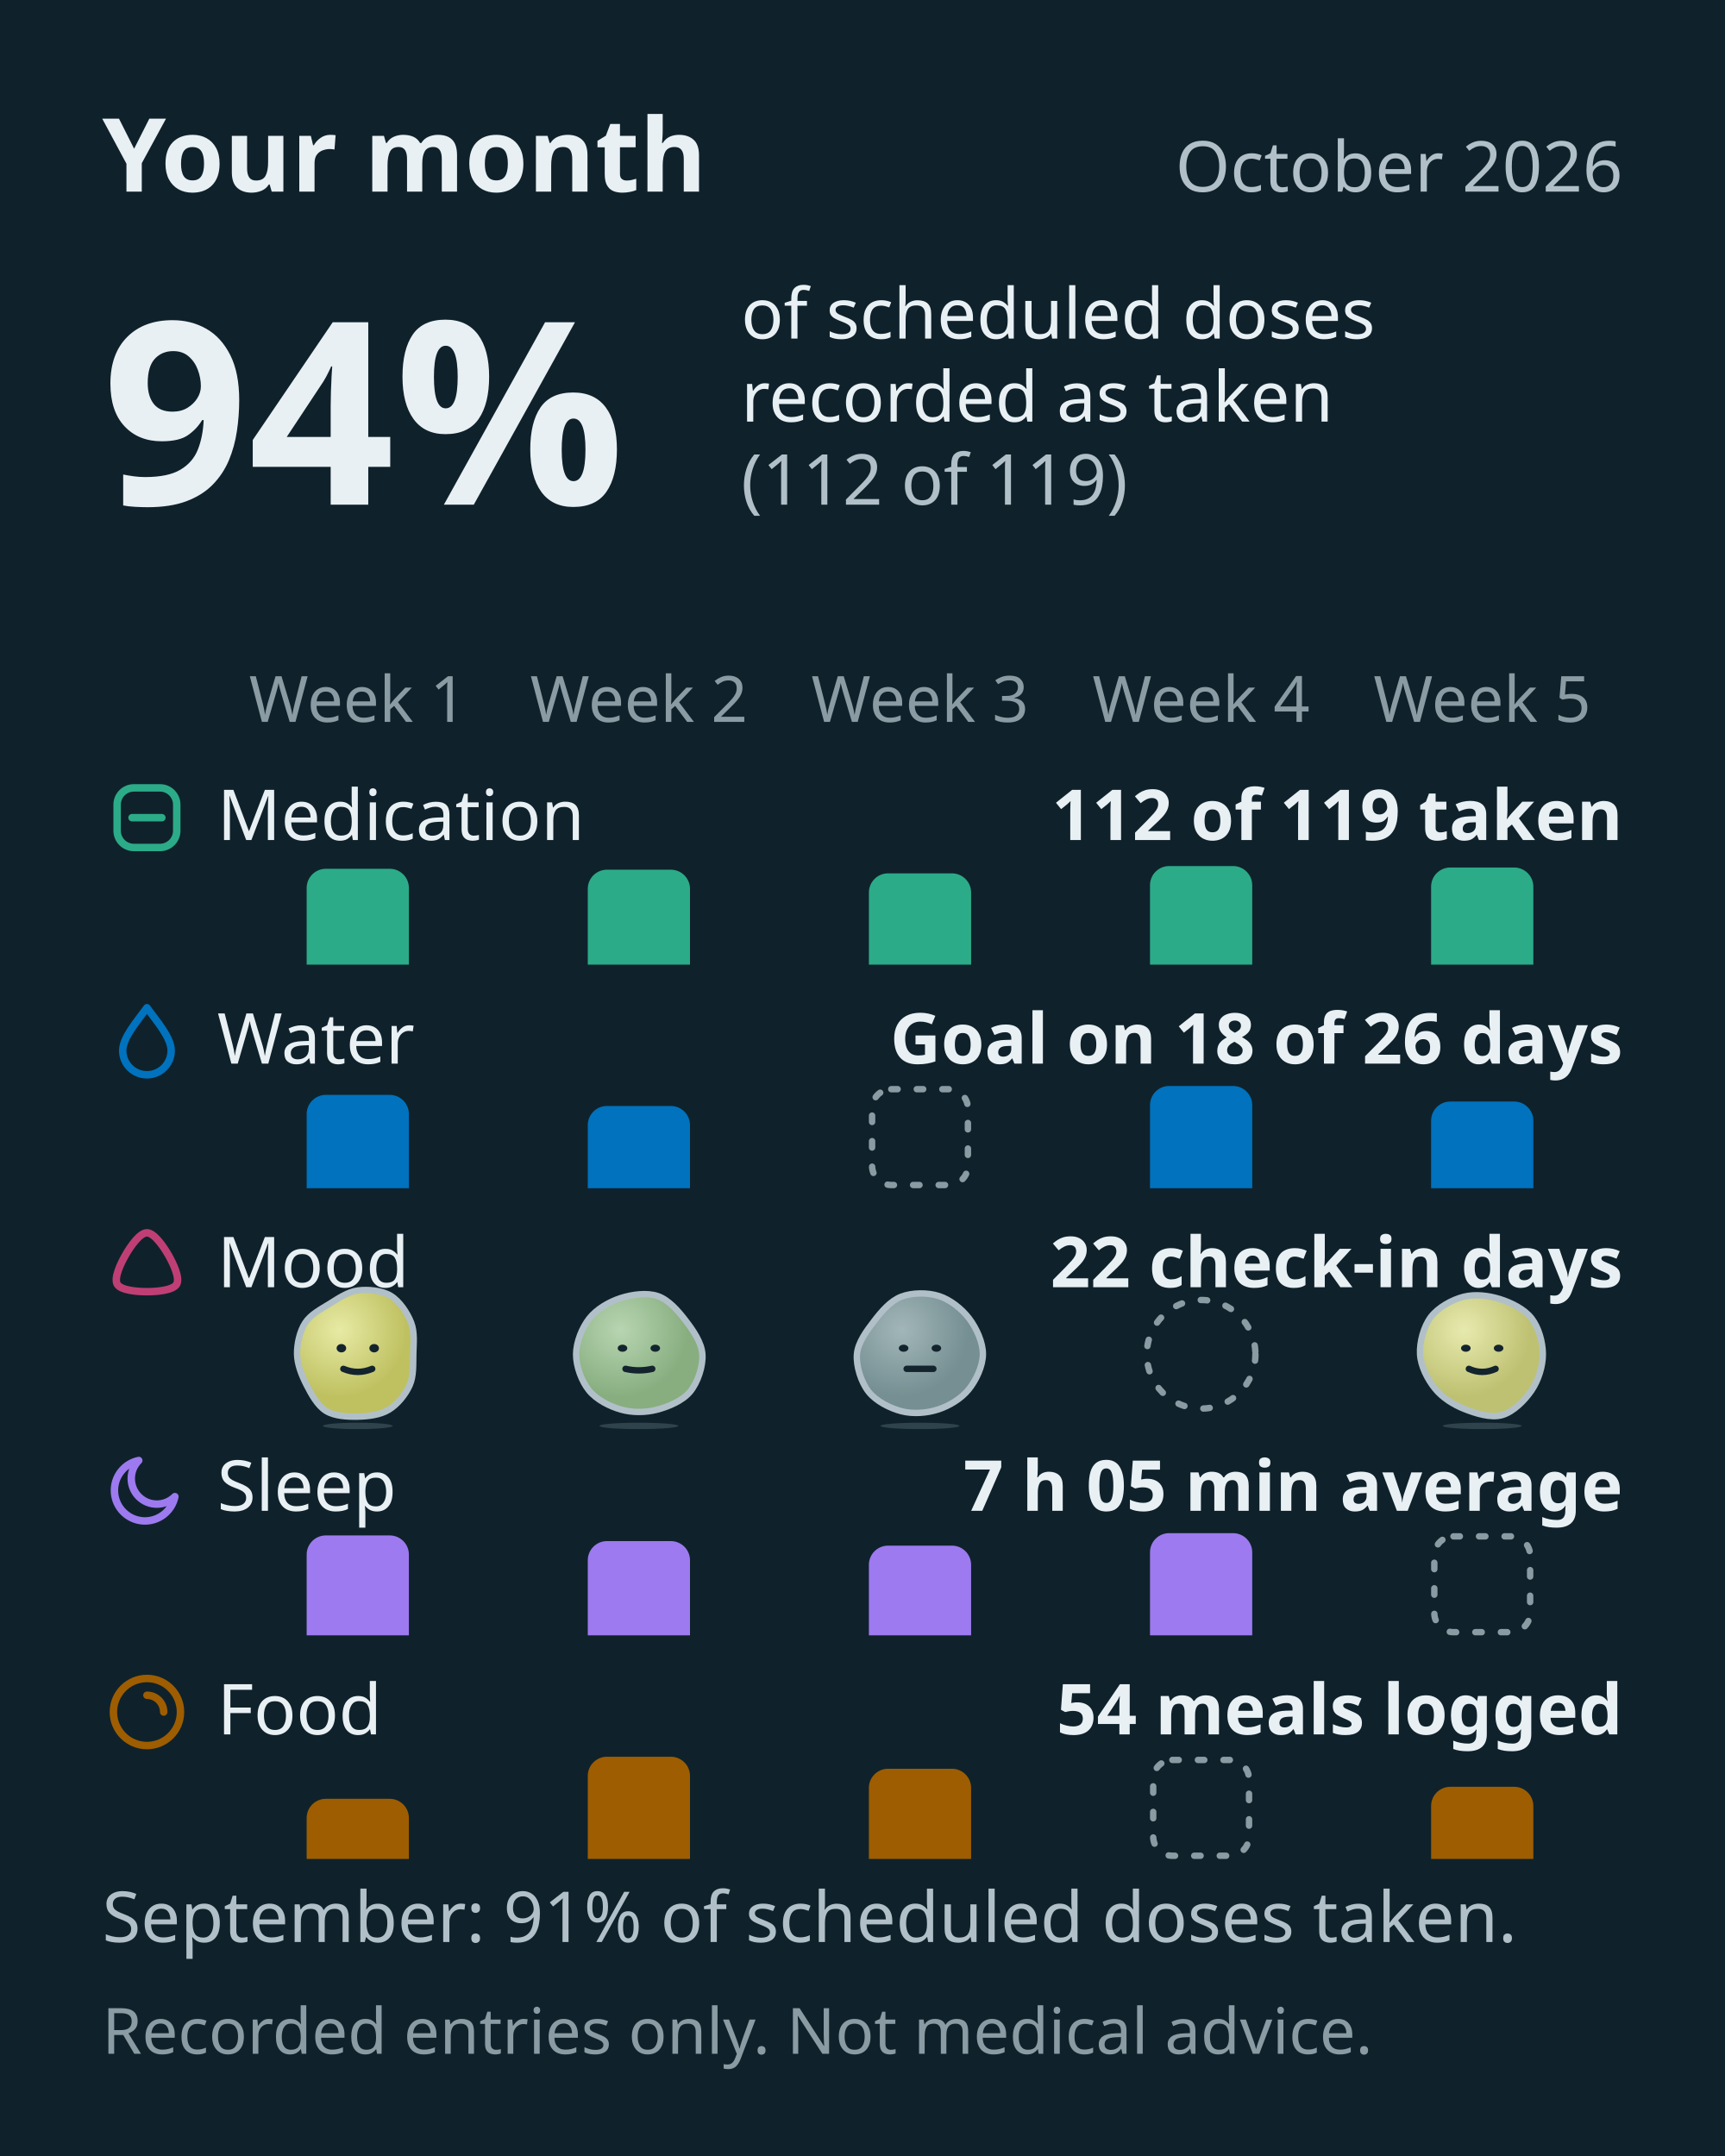
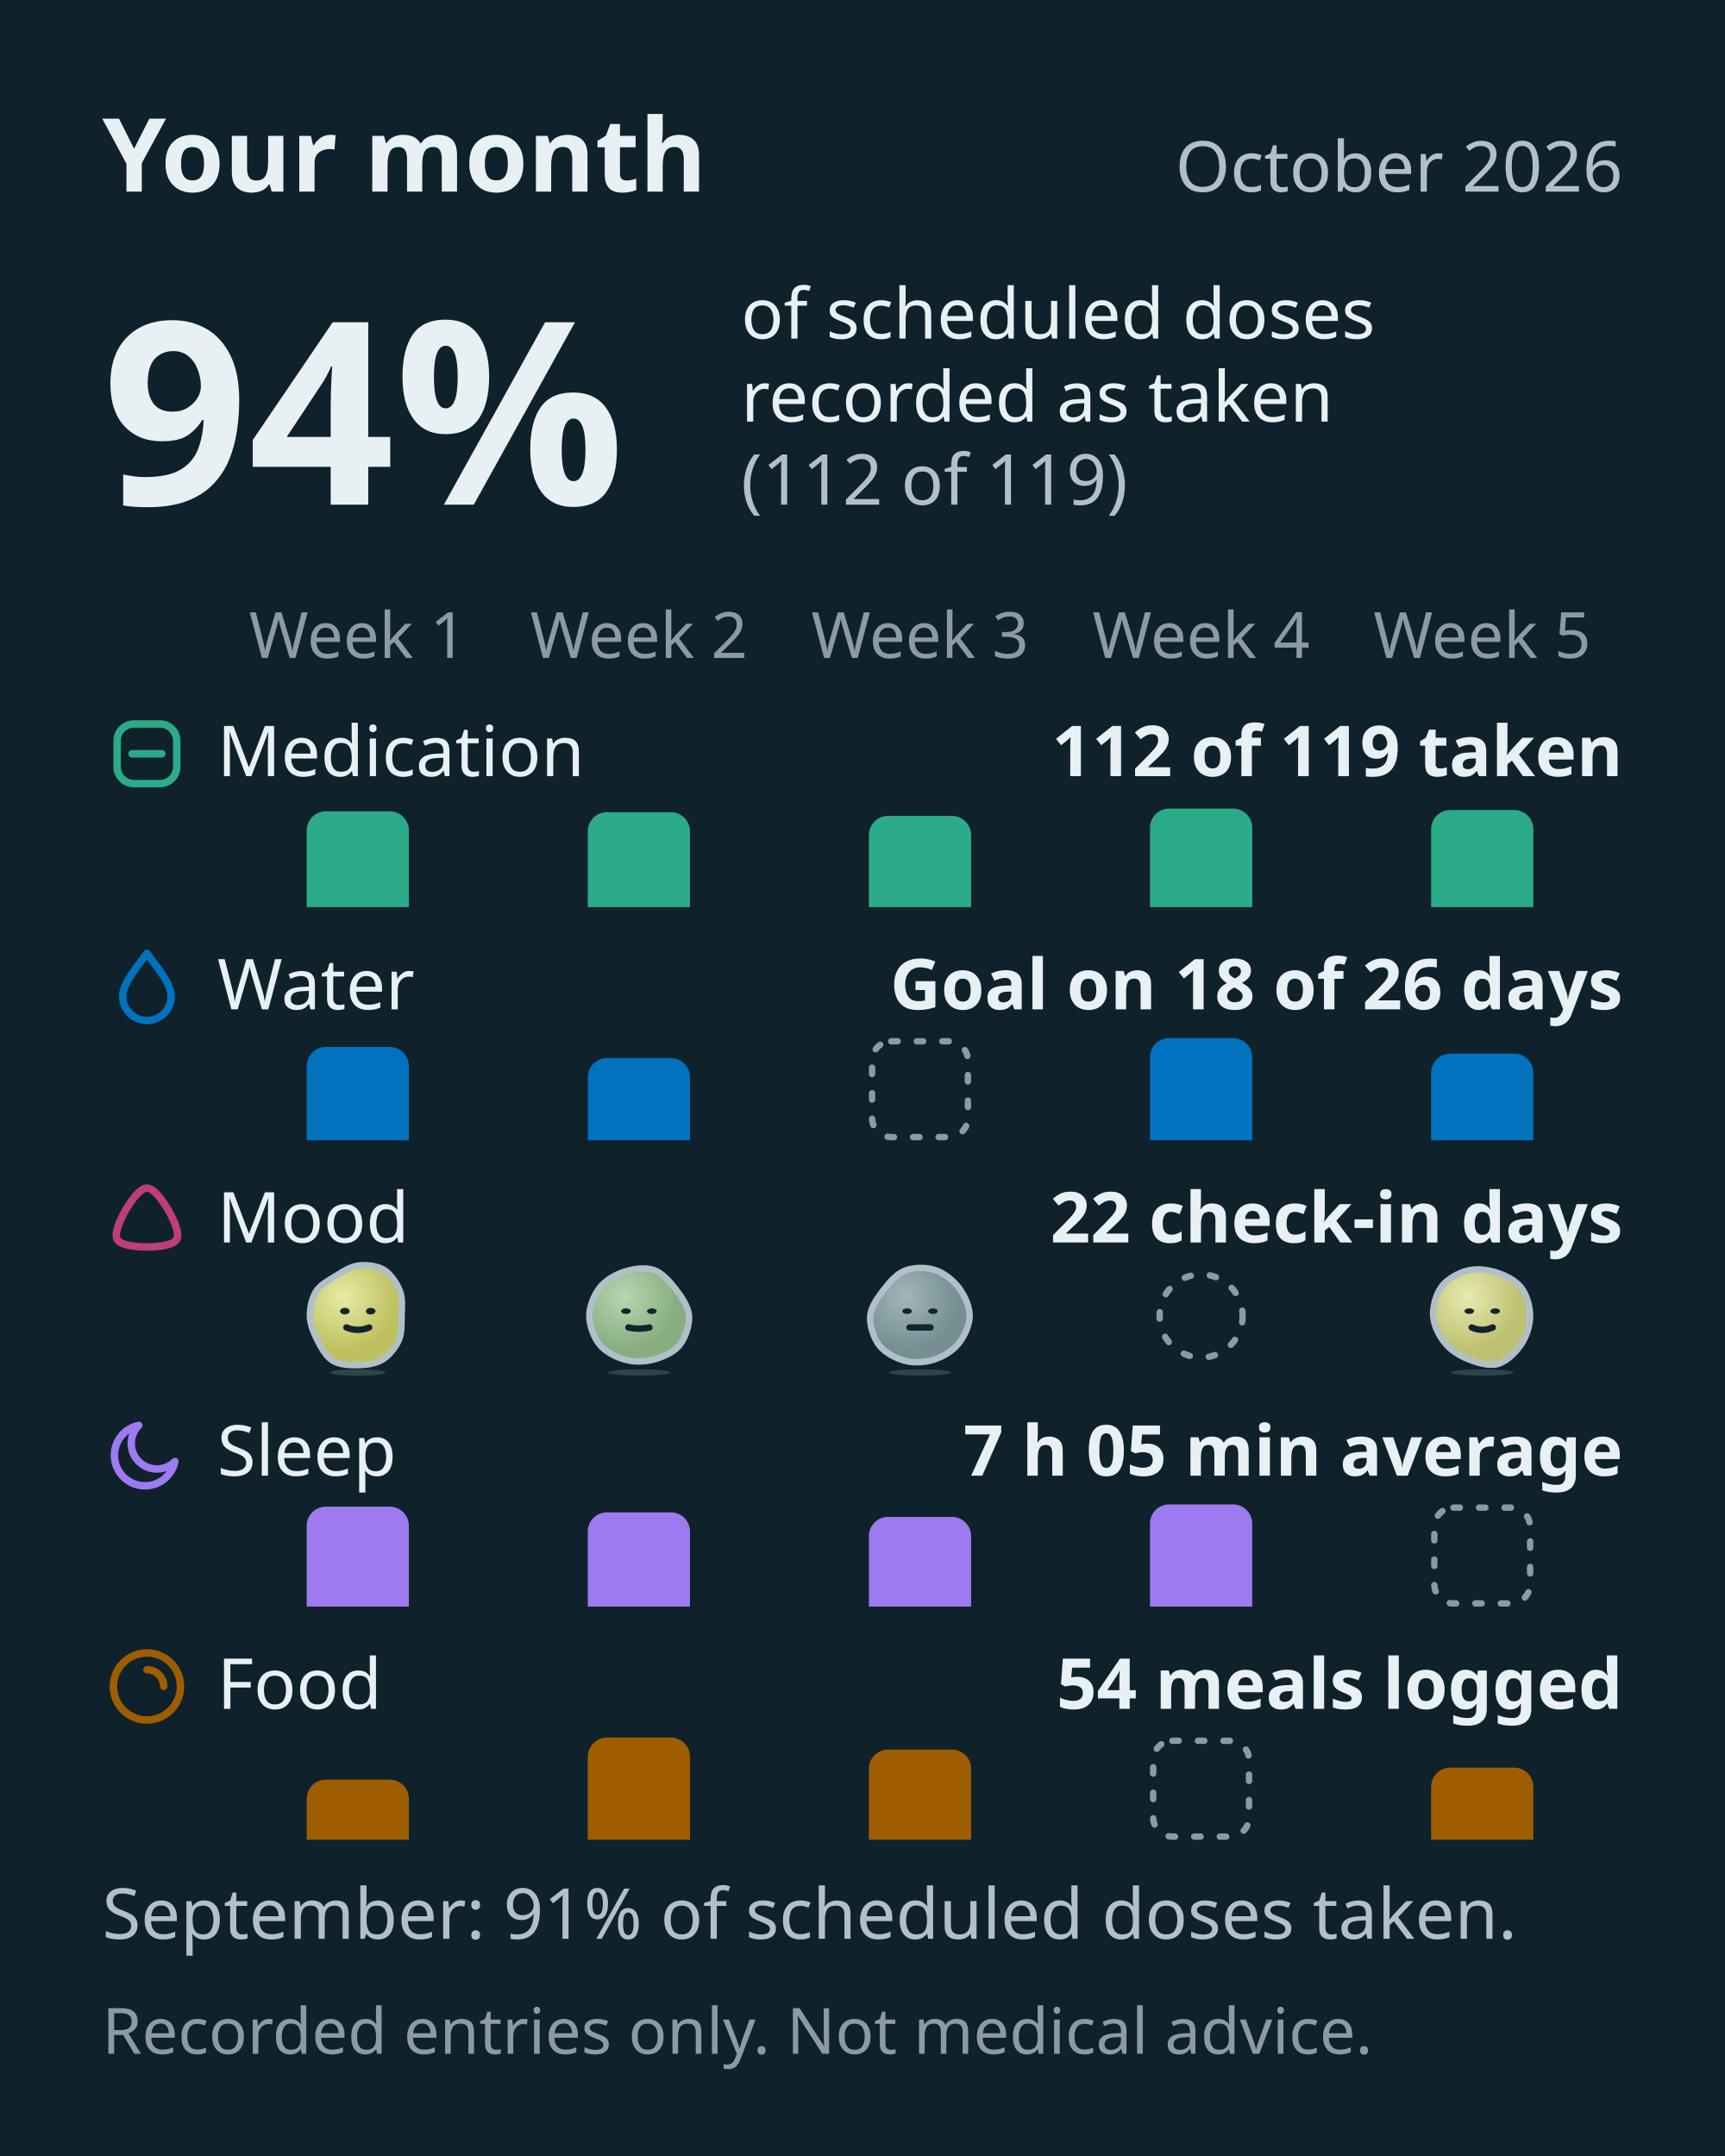
<svg xmlns="http://www.w3.org/2000/svg" width="1080" height="1350" viewBox="0 0 1080 1350">
  <defs>
-     <radialGradient id="g1" gradientUnits="userSpaceOnUse" cx="212.6" cy="832.8" r="41.8">
+     <radialGradient id="g1" gradientUnits="userSpaceOnUse" cx="215" cy="812" r="33">
      <stop offset="0" stop-color="#e7eaa4" />
      <stop offset="1" stop-color="#bfc161" />
    </radialGradient>
-     <radialGradient id="g2" gradientUnits="userSpaceOnUse" cx="388.6" cy="832.8" r="41.8">
+     <radialGradient id="g2" gradientUnits="userSpaceOnUse" cx="391" cy="812" r="33">
      <stop offset="0" stop-color="#b7d5b1" />
      <stop offset="1" stop-color="#88ae80" />
    </radialGradient>
-     <radialGradient id="g3" gradientUnits="userSpaceOnUse" cx="564.6" cy="832.8" r="41.8">
+     <radialGradient id="g3" gradientUnits="userSpaceOnUse" cx="567" cy="812" r="33">
      <stop offset="0" stop-color="#a2b6b8" />
      <stop offset="1" stop-color="#758f92" />
    </radialGradient>
-     <radialGradient id="g4" gradientUnits="userSpaceOnUse" cx="916.6" cy="832.8" r="41.8">
+     <radialGradient id="g4" gradientUnits="userSpaceOnUse" cx="919" cy="812" r="33">
      <stop offset="0" stop-color="#e7eaae" />
      <stop offset="1" stop-color="#bec171" />
    </radialGradient>
  </defs>
  <rect width="1080" height="1350" fill="#0f222b" />
  <text x="64" y="120" font-family="Geologica" font-weight="600" font-size="64" fill="#e8f0f4">Your month</text>
  <text x="1016" y="120" font-family="IBM Plex Sans" font-weight="500" font-size="44" fill="#b1c0c8" text-anchor="end">October 2026</text>
  <text x="64" y="316" font-family="Geologica" font-weight="600" font-size="160" fill="#e8f0f4">94%</text>
  <text x="464" y="212" font-family="IBM Plex Sans" font-weight="500" font-size="44" fill="#e8f0f4">of scheduled doses</text>
  <text x="464" y="264" font-family="IBM Plex Sans" font-weight="500" font-size="44" fill="#e8f0f4">recorded as taken</text>
  <text x="464" y="316" font-family="IBM Plex Sans" font-weight="400" font-size="44" fill="#b1c0c8">(112 of 119)</text>
-   <text x="224" y="452" font-family="IBM Plex Sans" font-weight="500" font-size="40" fill="#8b9ba3" text-anchor="middle">Week 1</text>
-   <text x="400" y="452" font-family="IBM Plex Sans" font-weight="500" font-size="40" fill="#8b9ba3" text-anchor="middle">Week 2</text>
-   <text x="576" y="452" font-family="IBM Plex Sans" font-weight="500" font-size="40" fill="#8b9ba3" text-anchor="middle">Week 3</text>
-   <text x="752" y="452" font-family="IBM Plex Sans" font-weight="500" font-size="40" fill="#8b9ba3" text-anchor="middle">Week 4</text>
-   <text x="928" y="452" font-family="IBM Plex Sans" font-weight="500" font-size="40" fill="#8b9ba3" text-anchor="middle">Week 5</text>
+   <text x="224" y="412" font-family="IBM Plex Sans" font-weight="500" font-size="40" fill="#8b9ba3" text-anchor="middle">Week 1</text>
+   <text x="400" y="412" font-family="IBM Plex Sans" font-weight="500" font-size="40" fill="#8b9ba3" text-anchor="middle">Week 2</text>
+   <text x="576" y="412" font-family="IBM Plex Sans" font-weight="500" font-size="40" fill="#8b9ba3" text-anchor="middle">Week 3</text>
+   <text x="752" y="412" font-family="IBM Plex Sans" font-weight="500" font-size="40" fill="#8b9ba3" text-anchor="middle">Week 4</text>
+   <text x="928" y="412" font-family="IBM Plex Sans" font-weight="500" font-size="40" fill="#8b9ba3" text-anchor="middle">Week 5</text>
  <g>
-     <rect x="73.33" y="493.33" width="37.33" height="37.33" rx="10.5" fill="none" stroke="#2cab88" stroke-width="4.67" stroke-linecap="round" stroke-linejoin="round" />
-     <line x1="82.67" y1="512" x2="101.33" y2="512" stroke="#2cab88" stroke-width="4.67" stroke-linecap="round" stroke-linejoin="round" />
+     <rect x="73.33" y="453.33" width="37.33" height="37.33" rx="10.5" fill="none" stroke="#2cab88" stroke-width="4.67" stroke-linecap="round" stroke-linejoin="round" />
+     <line x1="82.67" y1="472" x2="101.33" y2="472" stroke="#2cab88" stroke-width="4.67" stroke-linecap="round" stroke-linejoin="round" />
  </g>
-   <text x="136" y="526" font-family="IBM Plex Sans" font-weight="500" font-size="44" fill="#e8f0f4">Medication</text>
-   <text x="1016" y="526" font-family="IBM Plex Sans" font-weight="600" font-size="44" fill="#e8f0f4" text-anchor="end">112 of 119 taken</text>
+   <text x="136" y="486" font-family="IBM Plex Sans" font-weight="500" font-size="44" fill="#e8f0f4">Medication</text>
+   <text x="1016" y="486" font-family="IBM Plex Sans" font-weight="600" font-size="44" fill="#e8f0f4" text-anchor="end">112 of 119 taken</text>
  <g>
-     <path d="M192 604 L192 556 A12 12 0 0 1 204 544 L244 544 A12 12 0 0 1 256 556 L256 604 Z" fill="#2cab88" />
+     <path d="M192 568 L192 520 A12 12 0 0 1 204 508 L244 508 A12 12 0 0 1 256 520 L256 568 Z" fill="#2cab88" />
  </g>
  <g>
-     <path d="M368 604 L368 556.57 A12 12 0 0 1 380 544.57 L420 544.57 A12 12 0 0 1 432 556.57 L432 604 Z" fill="#2cab88" />
+     <path d="M368 568 L368 520.57 A12 12 0 0 1 380 508.57 L420 508.57 A12 12 0 0 1 432 520.57 L432 568 Z" fill="#2cab88" />
  </g>
  <g>
-     <path d="M544 604 L544 558.86 A12 12 0 0 1 556 546.86 L596 546.86 A12 12 0 0 1 608 558.86 L608 604 Z" fill="#2cab88" />
+     <path d="M544 568 L544 522.86 A12 12 0 0 1 556 510.86 L596 510.86 A12 12 0 0 1 608 522.86 L608 568 Z" fill="#2cab88" />
  </g>
  <g>
-     <path d="M720 604 L720 554.29 A12 12 0 0 1 732 542.29 L772 542.29 A12 12 0 0 1 784 554.29 L784 604 Z" fill="#2cab88" />
+     <path d="M720 568 L720 518.29 A12 12 0 0 1 732 506.29 L772 506.29 A12 12 0 0 1 784 518.29 L784 568 Z" fill="#2cab88" />
  </g>
  <g>
-     <path d="M896 604 L896 555.2 A12 12 0 0 1 908 543.2 L948 543.2 A12 12 0 0 1 960 555.2 L960 604 Z" fill="#2cab88" />
+     <path d="M896 568 L896 519.2 A12 12 0 0 1 908 507.2 L948 507.2 A12 12 0 0 1 960 519.2 L960 568 Z" fill="#2cab88" />
  </g>
  <g>
-     <path d="M92 631 C85.93 639.4 76.83 649.67 76.83 657.83 A15.17 15.17 0 0 0 107.17 657.83 C107.17 649.67 98.07 639.4 92 631 Z" fill="none" stroke="#0072be" stroke-width="4.67" stroke-linecap="round" stroke-linejoin="round" />
+     <path d="M92 597 C85.93 605.4 76.83 615.67 76.83 623.83 A15.17 15.17 0 0 0 107.17 623.83 C107.17 615.67 98.07 605.4 92 597 Z" fill="none" stroke="#0072be" stroke-width="4.67" stroke-linecap="round" stroke-linejoin="round" />
  </g>
-   <text x="136" y="666" font-family="IBM Plex Sans" font-weight="500" font-size="44" fill="#e8f0f4">Water</text>
-   <text x="1016" y="666" font-family="IBM Plex Sans" font-weight="600" font-size="44" fill="#e8f0f4" text-anchor="end">Goal on 18 of 26 days</text>
+   <text x="136" y="632" font-family="IBM Plex Sans" font-weight="500" font-size="44" fill="#e8f0f4">Water</text>
+   <text x="1016" y="632" font-family="IBM Plex Sans" font-weight="600" font-size="44" fill="#e8f0f4" text-anchor="end">Goal on 18 of 26 days</text>
  <g>
-     <path d="M192 744 L192 697.57 A12 12 0 0 1 204 685.57 L244 685.57 A12 12 0 0 1 256 697.57 L256 744 Z" fill="#0072be" />
+     <path d="M192 714 L192 667.57 A12 12 0 0 1 204 655.57 L244 655.57 A12 12 0 0 1 256 667.57 L256 714 Z" fill="#0072be" />
  </g>
  <g>
-     <path d="M368 744 L368 704.52 A12 12 0 0 1 380 692.52 L420 692.52 A12 12 0 0 1 432 704.52 L432 744 Z" fill="#0072be" />
+     <path d="M368 714 L368 674.52 A12 12 0 0 1 380 662.52 L420 662.52 A12 12 0 0 1 432 674.52 L432 714 Z" fill="#0072be" />
  </g>
  <g>
-     <rect x="546" y="682" width="60" height="60" rx="12" fill="none" stroke="#8b9ba3" stroke-width="4" stroke-linecap="round" stroke-linejoin="round" stroke-dasharray="4 12" />
+     <rect x="546" y="652" width="60" height="60" rx="12" fill="none" stroke="#8b9ba3" stroke-width="4" stroke-linecap="round" stroke-linejoin="round" stroke-dasharray="4 12" />
  </g>
  <g>
-     <path d="M720 744 L720 692 A12 12 0 0 1 732 680 L772 680 A12 12 0 0 1 784 692 L784 744 Z" fill="#0072be" />
+     <path d="M720 714 L720 662 A12 12 0 0 1 732 650 L772 650 A12 12 0 0 1 784 662 L784 714 Z" fill="#0072be" />
  </g>
  <g>
-     <path d="M896 744 L896 701.74 A12 12 0 0 1 908 689.74 L948 689.74 A12 12 0 0 1 960 701.74 L960 744 Z" fill="#0072be" />
+     <path d="M896 714 L896 671.74 A12 12 0 0 1 908 659.74 L948 659.74 A12 12 0 0 1 960 671.74 L960 714 Z" fill="#0072be" />
  </g>
  <g>
-     <path d="M92 771.93 C96.45 771.93 102.24 780.33 105.34 785.7 C108.44 791.07 112.81 800.28 110.59 804.13 C108.37 807.98 98.2 808.8 92 808.8 C85.8 808.8 75.63 807.98 73.41 804.13 C71.19 800.28 75.56 791.07 78.66 785.7 C81.76 780.33 87.55 771.93 92 771.93 Z" fill="none" stroke="#bf3f75" stroke-width="4.67" stroke-linecap="round" stroke-linejoin="round" />
+     <path d="M92 743.93 C96.45 743.93 102.24 752.33 105.34 757.7 C108.44 763.07 112.81 772.28 110.59 776.13 C108.37 779.98 98.2 780.8 92 780.8 C85.8 780.8 75.63 779.98 73.41 776.13 C71.19 772.28 75.56 763.07 78.66 757.7 C81.76 752.33 87.55 743.93 92 743.93 Z" fill="none" stroke="#bf3f75" stroke-width="4.67" stroke-linecap="round" stroke-linejoin="round" />
  </g>
-   <text x="136" y="806" font-family="IBM Plex Sans" font-weight="500" font-size="44" fill="#e8f0f4">Mood</text>
-   <text x="1016" y="806" font-family="IBM Plex Sans" font-weight="600" font-size="44" fill="#e8f0f4" text-anchor="end">22 check-in days</text>
+   <text x="136" y="778" font-family="IBM Plex Sans" font-weight="500" font-size="44" fill="#e8f0f4">Mood</text>
+   <text x="1016" y="778" font-family="IBM Plex Sans" font-weight="600" font-size="44" fill="#e8f0f4" text-anchor="end">22 check-in days</text>
  <g>
-     <ellipse cx="224" cy="892.84" rx="21.85" ry="2" fill="#2f434d" />
-     <path d="M258.76 848 C258.61 854.53 259.07 861.55 256.52 867.34 C253.97 873.13 248.88 879.44 243.46 882.72 C238.04 886.01 230.56 886.92 224 887.04 C217.44 887.17 209.47 886.8 204.11 883.48 C198.76 880.16 194.89 873.02 191.87 867.11 C188.85 861.19 186.14 854.45 185.99 848 C185.85 841.55 187.63 833.65 191.01 828.38 C194.4 823.12 200.8 819.81 206.3 816.42 C211.8 813.03 217.62 808.9 224 808.05 C230.38 807.2 239 807.97 244.56 811.31 C250.13 814.66 255.04 822.02 257.4 828.14 C259.77 834.25 258.9 841.47 258.76 848 Z" fill="url(#g1)" stroke="#b1c0c8" stroke-width="4" stroke-linecap="round" stroke-linejoin="round" />
-     <ellipse cx="213.74" cy="844.2" rx="3" ry="2.62" fill="#13242e" />
-     <ellipse cx="234.26" cy="844.2" rx="3" ry="2.62" fill="#13242e" />
-     <path d="M214.97 857.12 Q224 860.92 233.03 857.12" fill="none" stroke="#13242e" stroke-width="4" stroke-linecap="round" stroke-linejoin="round" />
+     <ellipse cx="224" cy="859.4" rx="17.25" ry="2" fill="#2f434d" />
+     <path d="M251.44 824 C251.32 829.16 251.69 834.7 249.68 839.27 C247.66 843.84 243.65 848.82 239.37 851.41 C235.09 854.01 229.18 854.72 224 854.82 C218.82 854.92 212.53 854.64 208.3 852.01 C204.07 849.39 201.02 843.75 198.64 839.08 C196.25 834.41 194.11 829.09 193.99 824 C193.88 818.91 195.29 812.67 197.96 808.51 C200.63 804.36 205.69 801.74 210.03 799.07 C214.37 796.39 218.97 793.13 224 792.46 C229.03 791.79 235.84 792.39 240.24 795.04 C244.63 797.68 248.5 803.49 250.37 808.32 C252.24 813.14 251.56 818.84 251.44 824 Z" fill="url(#g1)" stroke="#b1c0c8" stroke-width="4" stroke-linecap="round" stroke-linejoin="round" />
+     <ellipse cx="215.9" cy="821" rx="3" ry="2.07" fill="#13242e" />
+     <ellipse cx="232.1" cy="821" rx="3" ry="2.07" fill="#13242e" />
+     <path d="M216.87 831.2 Q224 834.2 231.13 831.2" fill="none" stroke="#13242e" stroke-width="4" stroke-linecap="round" stroke-linejoin="round" />
  </g>
  <g>
-     <ellipse cx="400" cy="892.84" rx="24.7" ry="2" fill="#2f434d" />
-     <path d="M439.76 848 C440.26 855.43 436.89 865.56 432.14 871.35 C427.39 877.14 418.51 880.83 411.28 882.71 C404.05 884.59 395.83 884.63 388.75 882.62 C381.67 880.62 373.47 876.45 368.79 870.68 C364.11 864.91 360.65 855.53 360.69 848 C360.72 840.47 364.35 831.34 368.99 825.47 C373.64 819.61 381.43 815.13 388.57 812.81 C395.71 810.5 405.07 809.23 411.84 811.56 C418.61 813.89 424.54 820.72 429.19 826.79 C433.85 832.86 439.27 840.57 439.76 848 Z" fill="url(#g2)" stroke="#b1c0c8" stroke-width="4" stroke-linecap="round" stroke-linejoin="round" />
-     <ellipse cx="389.74" cy="844.2" rx="3" ry="2.22" fill="#13242e" />
-     <ellipse cx="410.26" cy="844.2" rx="3" ry="2.22" fill="#13242e" />
-     <path d="M391.64 857.12 Q400 859.02 408.36 857.12" fill="none" stroke="#13242e" stroke-width="4" stroke-linecap="round" stroke-linejoin="round" />
+     <ellipse cx="400" cy="859.4" rx="19.5" ry="2" fill="#2f434d" />
+     <path d="M431.39 824 C431.78 829.86 429.12 837.87 425.37 842.43 C421.62 847 414.61 849.92 408.9 851.4 C403.2 852.89 396.71 852.92 391.12 851.33 C385.53 849.75 379.05 846.46 375.36 841.9 C371.67 837.35 368.94 829.95 368.96 824 C368.99 818.05 371.85 810.84 375.52 806.21 C379.19 801.59 385.34 798.05 390.97 796.22 C396.61 794.39 404 793.4 409.35 795.23 C414.69 797.07 419.37 802.46 423.05 807.26 C426.72 812.05 431.01 818.14 431.39 824 Z" fill="url(#g2)" stroke="#b1c0c8" stroke-width="4" stroke-linecap="round" stroke-linejoin="round" />
+     <ellipse cx="391.9" cy="821" rx="3" ry="1.76" fill="#13242e" />
+     <ellipse cx="408.1" cy="821" rx="3" ry="1.76" fill="#13242e" />
+     <path d="M393.4 831.2 Q400 832.7 406.6 831.2" fill="none" stroke="#13242e" stroke-width="4" stroke-linecap="round" stroke-linejoin="round" />
  </g>
  <g>
-     <ellipse cx="576" cy="892.84" rx="24.7" ry="2" fill="#2f434d" />
-     <path d="M615.39 848 C615.33 855.41 611.12 864.34 606.42 870.1 C601.73 875.87 594.24 880.34 587.24 882.6 C580.24 884.86 571.66 885.52 564.41 883.66 C557.17 881.79 548.43 877.35 543.78 871.41 C539.13 865.47 535.92 855.38 536.51 848 C537.1 840.62 542.68 833.16 547.31 827.15 C551.93 821.14 557.52 814.54 564.28 811.94 C571.04 809.33 580.77 809.24 587.85 811.52 C594.94 813.8 602.21 819.54 606.8 825.62 C611.39 831.7 615.45 840.59 615.39 848 Z" fill="url(#g3)" stroke="#b1c0c8" stroke-width="4" stroke-linecap="round" stroke-linejoin="round" />
-     <ellipse cx="565.74" cy="844.2" rx="3" ry="2.22" fill="#13242e" />
-     <ellipse cx="586.26" cy="844.2" rx="3" ry="2.22" fill="#13242e" />
-     <path d="M567.64 857.12 Q576 857.12 584.36 857.12" fill="none" stroke="#13242e" stroke-width="4" stroke-linecap="round" stroke-linejoin="round" />
+     <ellipse cx="576" cy="859.4" rx="19.5" ry="2" fill="#2f434d" />
+     <path d="M607.1 824 C607.05 829.85 603.72 836.9 600.02 841.45 C596.32 846 590.4 849.53 584.87 851.31 C579.35 853.1 572.57 853.62 566.85 852.15 C561.13 850.68 554.23 847.17 550.56 842.48 C546.89 837.79 544.36 829.82 544.82 824 C545.29 818.18 549.69 812.29 553.35 807.54 C557 802.8 561.41 797.59 566.75 795.53 C572.08 793.47 579.76 793.4 585.36 795.2 C590.95 797 596.69 801.53 600.32 806.33 C603.94 811.13 607.15 818.15 607.1 824 Z" fill="url(#g3)" stroke="#b1c0c8" stroke-width="4" stroke-linecap="round" stroke-linejoin="round" />
+     <ellipse cx="567.9" cy="821" rx="3" ry="1.76" fill="#13242e" />
+     <ellipse cx="584.1" cy="821" rx="3" ry="1.76" fill="#13242e" />
+     <path d="M569.4 831.2 Q576 831.2 582.6 831.2" fill="none" stroke="#13242e" stroke-width="4" stroke-linecap="round" stroke-linejoin="round" />
  </g>
  <g>
-     <circle cx="752" cy="848" r="34" fill="none" stroke="#8b9ba3" stroke-width="4" stroke-linecap="round" stroke-linejoin="round" stroke-dasharray="4 12" />
+     <circle cx="752" cy="824" r="26" fill="none" stroke="#8b9ba3" stroke-width="4" stroke-linecap="round" stroke-linejoin="round" stroke-dasharray="4 12" />
  </g>
  <g>
-     <ellipse cx="928" cy="892.84" rx="24.7" ry="2" fill="#2f434d" />
-     <path d="M965.96 848 C965.97 855.5 963.24 864.16 958.98 870.51 C954.71 876.86 947.4 884.14 940.38 886.11 C933.36 888.07 923.86 885.04 916.86 882.27 C909.87 879.5 903.05 875.2 898.42 869.49 C893.79 863.78 889.51 855.48 889.08 848 C888.65 840.52 891.31 830.64 895.84 824.64 C900.38 818.64 909.07 813.86 916.3 812 C923.53 810.14 932.11 811.22 939.22 813.47 C946.33 815.72 954.49 819.76 958.94 825.52 C963.4 831.27 965.96 840.5 965.96 848 Z" fill="url(#g4)" stroke="#b1c0c8" stroke-width="4" stroke-linecap="round" stroke-linejoin="round" />
-     <ellipse cx="917.74" cy="844.2" rx="3" ry="2.22" fill="#13242e" />
-     <ellipse cx="938.26" cy="844.2" rx="3" ry="2.22" fill="#13242e" />
-     <path d="M919.64 857.12 Q928 860.92 936.36 857.12" fill="none" stroke="#13242e" stroke-width="4" stroke-linecap="round" stroke-linejoin="round" />
+     <ellipse cx="928" cy="859.4" rx="19.5" ry="2" fill="#2f434d" />
+     <path d="M957.97 824 C957.98 829.92 955.82 836.75 952.46 841.77 C949.09 846.78 943.32 852.54 937.77 854.08 C932.23 855.63 924.73 853.24 919.21 851.06 C913.69 848.87 908.3 845.48 904.65 840.97 C900.99 836.46 897.61 829.9 897.28 824 C896.94 818.1 899.03 810.29 902.61 805.55 C906.19 800.82 913.06 797.05 918.77 795.58 C924.47 794.11 931.25 794.96 936.86 796.74 C942.47 798.52 948.91 801.71 952.43 806.25 C955.95 810.79 957.97 818.08 957.97 824 Z" fill="url(#g4)" stroke="#b1c0c8" stroke-width="4" stroke-linecap="round" stroke-linejoin="round" />
+     <ellipse cx="919.9" cy="821" rx="3" ry="1.76" fill="#13242e" />
+     <ellipse cx="936.1" cy="821" rx="3" ry="1.76" fill="#13242e" />
+     <path d="M921.4 831.2 Q928 834.2 934.6 831.2" fill="none" stroke="#13242e" stroke-width="4" stroke-linecap="round" stroke-linejoin="round" />
  </g>
  <g>
-     <path d="M109.5 937.13 A19.13 19.13 0 1 1 86.87 914.5 A15.4 15.4 0 0 0 109.5 937.13 Z" fill="none" stroke="#9d7aef" stroke-width="4.67" stroke-linecap="round" stroke-linejoin="round" />
+     <path d="M109.5 915.13 A19.13 19.13 0 1 1 86.87 892.5 A15.4 15.4 0 0 0 109.5 915.13 Z" fill="none" stroke="#9d7aef" stroke-width="4.67" stroke-linecap="round" stroke-linejoin="round" />
  </g>
-   <text x="136" y="946" font-family="IBM Plex Sans" font-weight="500" font-size="44" fill="#e8f0f4">Sleep</text>
-   <text x="1016" y="946" font-family="IBM Plex Sans" font-weight="600" font-size="44" fill="#e8f0f4" text-anchor="end">7 h 05 min average</text>
+   <text x="136" y="924" font-family="IBM Plex Sans" font-weight="500" font-size="44" fill="#e8f0f4">Sleep</text>
+   <text x="1016" y="924" font-family="IBM Plex Sans" font-weight="600" font-size="44" fill="#e8f0f4" text-anchor="end">7 h 05 min average</text>
  <g>
-     <path d="M192 1024 L192 973.42 A12 12 0 0 1 204 961.42 L244 961.42 A12 12 0 0 1 256 973.42 L256 1024 Z" fill="#9d7aef" />
+     <path d="M192 1006 L192 955.42 A12 12 0 0 1 204 943.42 L244 943.42 A12 12 0 0 1 256 955.42 L256 1006 Z" fill="#9d7aef" />
  </g>
  <g>
-     <path d="M368 1024 L368 976.98 A12 12 0 0 1 380 964.98 L420 964.98 A12 12 0 0 1 432 976.98 L432 1024 Z" fill="#9d7aef" />
+     <path d="M368 1006 L368 958.98 A12 12 0 0 1 380 946.98 L420 946.98 A12 12 0 0 1 432 958.98 L432 1006 Z" fill="#9d7aef" />
  </g>
  <g>
-     <path d="M544 1024 L544 979.82 A12 12 0 0 1 556 967.82 L596 967.82 A12 12 0 0 1 608 979.82 L608 1024 Z" fill="#9d7aef" />
+     <path d="M544 1006 L544 961.82 A12 12 0 0 1 556 949.82 L596 949.82 A12 12 0 0 1 608 961.82 L608 1006 Z" fill="#9d7aef" />
  </g>
  <g>
-     <path d="M720 1024 L720 972 A12 12 0 0 1 732 960 L772 960 A12 12 0 0 1 784 972 L784 1024 Z" fill="#9d7aef" />
+     <path d="M720 1006 L720 954 A12 12 0 0 1 732 942 L772 942 A12 12 0 0 1 784 954 L784 1006 Z" fill="#9d7aef" />
  </g>
  <g>
-     <rect x="898" y="962" width="60" height="60" rx="12" fill="none" stroke="#8b9ba3" stroke-width="4" stroke-linecap="round" stroke-linejoin="round" stroke-dasharray="4 12" />
+     <rect x="898" y="944" width="60" height="60" rx="12" fill="none" stroke="#8b9ba3" stroke-width="4" stroke-linecap="round" stroke-linejoin="round" stroke-dasharray="4 12" />
  </g>
  <g>
-     <circle cx="92" cy="1072" r="21" fill="none" stroke="#9e5d00" stroke-width="4.67" stroke-linecap="round" stroke-linejoin="round" />
-     <path d="M92 1061.5 A10.5 10.5 0 0 1 102.5 1072" fill="none" stroke="#9e5d00" stroke-width="4.67" stroke-linecap="round" stroke-linejoin="round" />
+     <circle cx="92" cy="1056" r="21" fill="none" stroke="#9e5d00" stroke-width="4.67" stroke-linecap="round" stroke-linejoin="round" />
+     <path d="M92 1045.5 A10.5 10.5 0 0 1 102.5 1056" fill="none" stroke="#9e5d00" stroke-width="4.67" stroke-linecap="round" stroke-linejoin="round" />
  </g>
-   <text x="136" y="1086" font-family="IBM Plex Sans" font-weight="500" font-size="44" fill="#e8f0f4">Food</text>
-   <text x="1016" y="1086" font-family="IBM Plex Sans" font-weight="600" font-size="44" fill="#e8f0f4" text-anchor="end">54 meals logged</text>
+   <text x="136" y="1070" font-family="IBM Plex Sans" font-weight="500" font-size="44" fill="#e8f0f4">Food</text>
+   <text x="1016" y="1070" font-family="IBM Plex Sans" font-weight="600" font-size="44" fill="#e8f0f4" text-anchor="end">54 meals logged</text>
  <g>
-     <path d="M192 1164 L192 1138.35 A12 12 0 0 1 204 1126.35 L244 1126.35 A12 12 0 0 1 256 1138.35 L256 1164 Z" fill="#9e5d00" />
+     <path d="M192 1152 L192 1126.35 A12 12 0 0 1 204 1114.35 L244 1114.35 A12 12 0 0 1 256 1126.35 L256 1152 Z" fill="#9e5d00" />
  </g>
  <g>
-     <path d="M368 1164 L368 1112 A12 12 0 0 1 380 1100 L420 1100 A12 12 0 0 1 432 1112 L432 1164 Z" fill="#9e5d00" />
+     <path d="M368 1152 L368 1100 A12 12 0 0 1 380 1088 L420 1088 A12 12 0 0 1 432 1100 L432 1152 Z" fill="#9e5d00" />
  </g>
  <g>
-     <path d="M544 1164 L544 1119.53 A12 12 0 0 1 556 1107.53 L596 1107.53 A12 12 0 0 1 608 1119.53 L608 1164 Z" fill="#9e5d00" />
+     <path d="M544 1152 L544 1107.53 A12 12 0 0 1 556 1095.53 L596 1095.53 A12 12 0 0 1 608 1107.53 L608 1152 Z" fill="#9e5d00" />
  </g>
  <g>
-     <rect x="722" y="1102" width="60" height="60" rx="12" fill="none" stroke="#8b9ba3" stroke-width="4" stroke-linecap="round" stroke-linejoin="round" stroke-dasharray="4 12" />
+     <rect x="722" y="1090" width="60" height="60" rx="12" fill="none" stroke="#8b9ba3" stroke-width="4" stroke-linecap="round" stroke-linejoin="round" stroke-dasharray="4 12" />
  </g>
  <g>
-     <path d="M896 1164 L896 1130.82 A12 12 0 0 1 908 1118.82 L948 1118.82 A12 12 0 0 1 960 1130.82 L960 1164 Z" fill="#9e5d00" />
+     <path d="M896 1152 L896 1118.82 A12 12 0 0 1 908 1106.82 L948 1106.82 A12 12 0 0 1 960 1118.82 L960 1152 Z" fill="#9e5d00" />
  </g>
-   <text x="64" y="1216" font-family="IBM Plex Sans" font-weight="400" font-size="44" fill="#b1c0c8">September: 91% of scheduled doses taken.</text>
+   <text x="64" y="1214" font-family="IBM Plex Sans" font-weight="400" font-size="44" fill="#b1c0c8">September: 91% of scheduled doses taken.</text>
  <text x="64" y="1286" font-family="IBM Plex Sans" font-weight="500" font-size="40" fill="#8b9ba3">Recorded entries only. Not medical advice.</text>
</svg>
